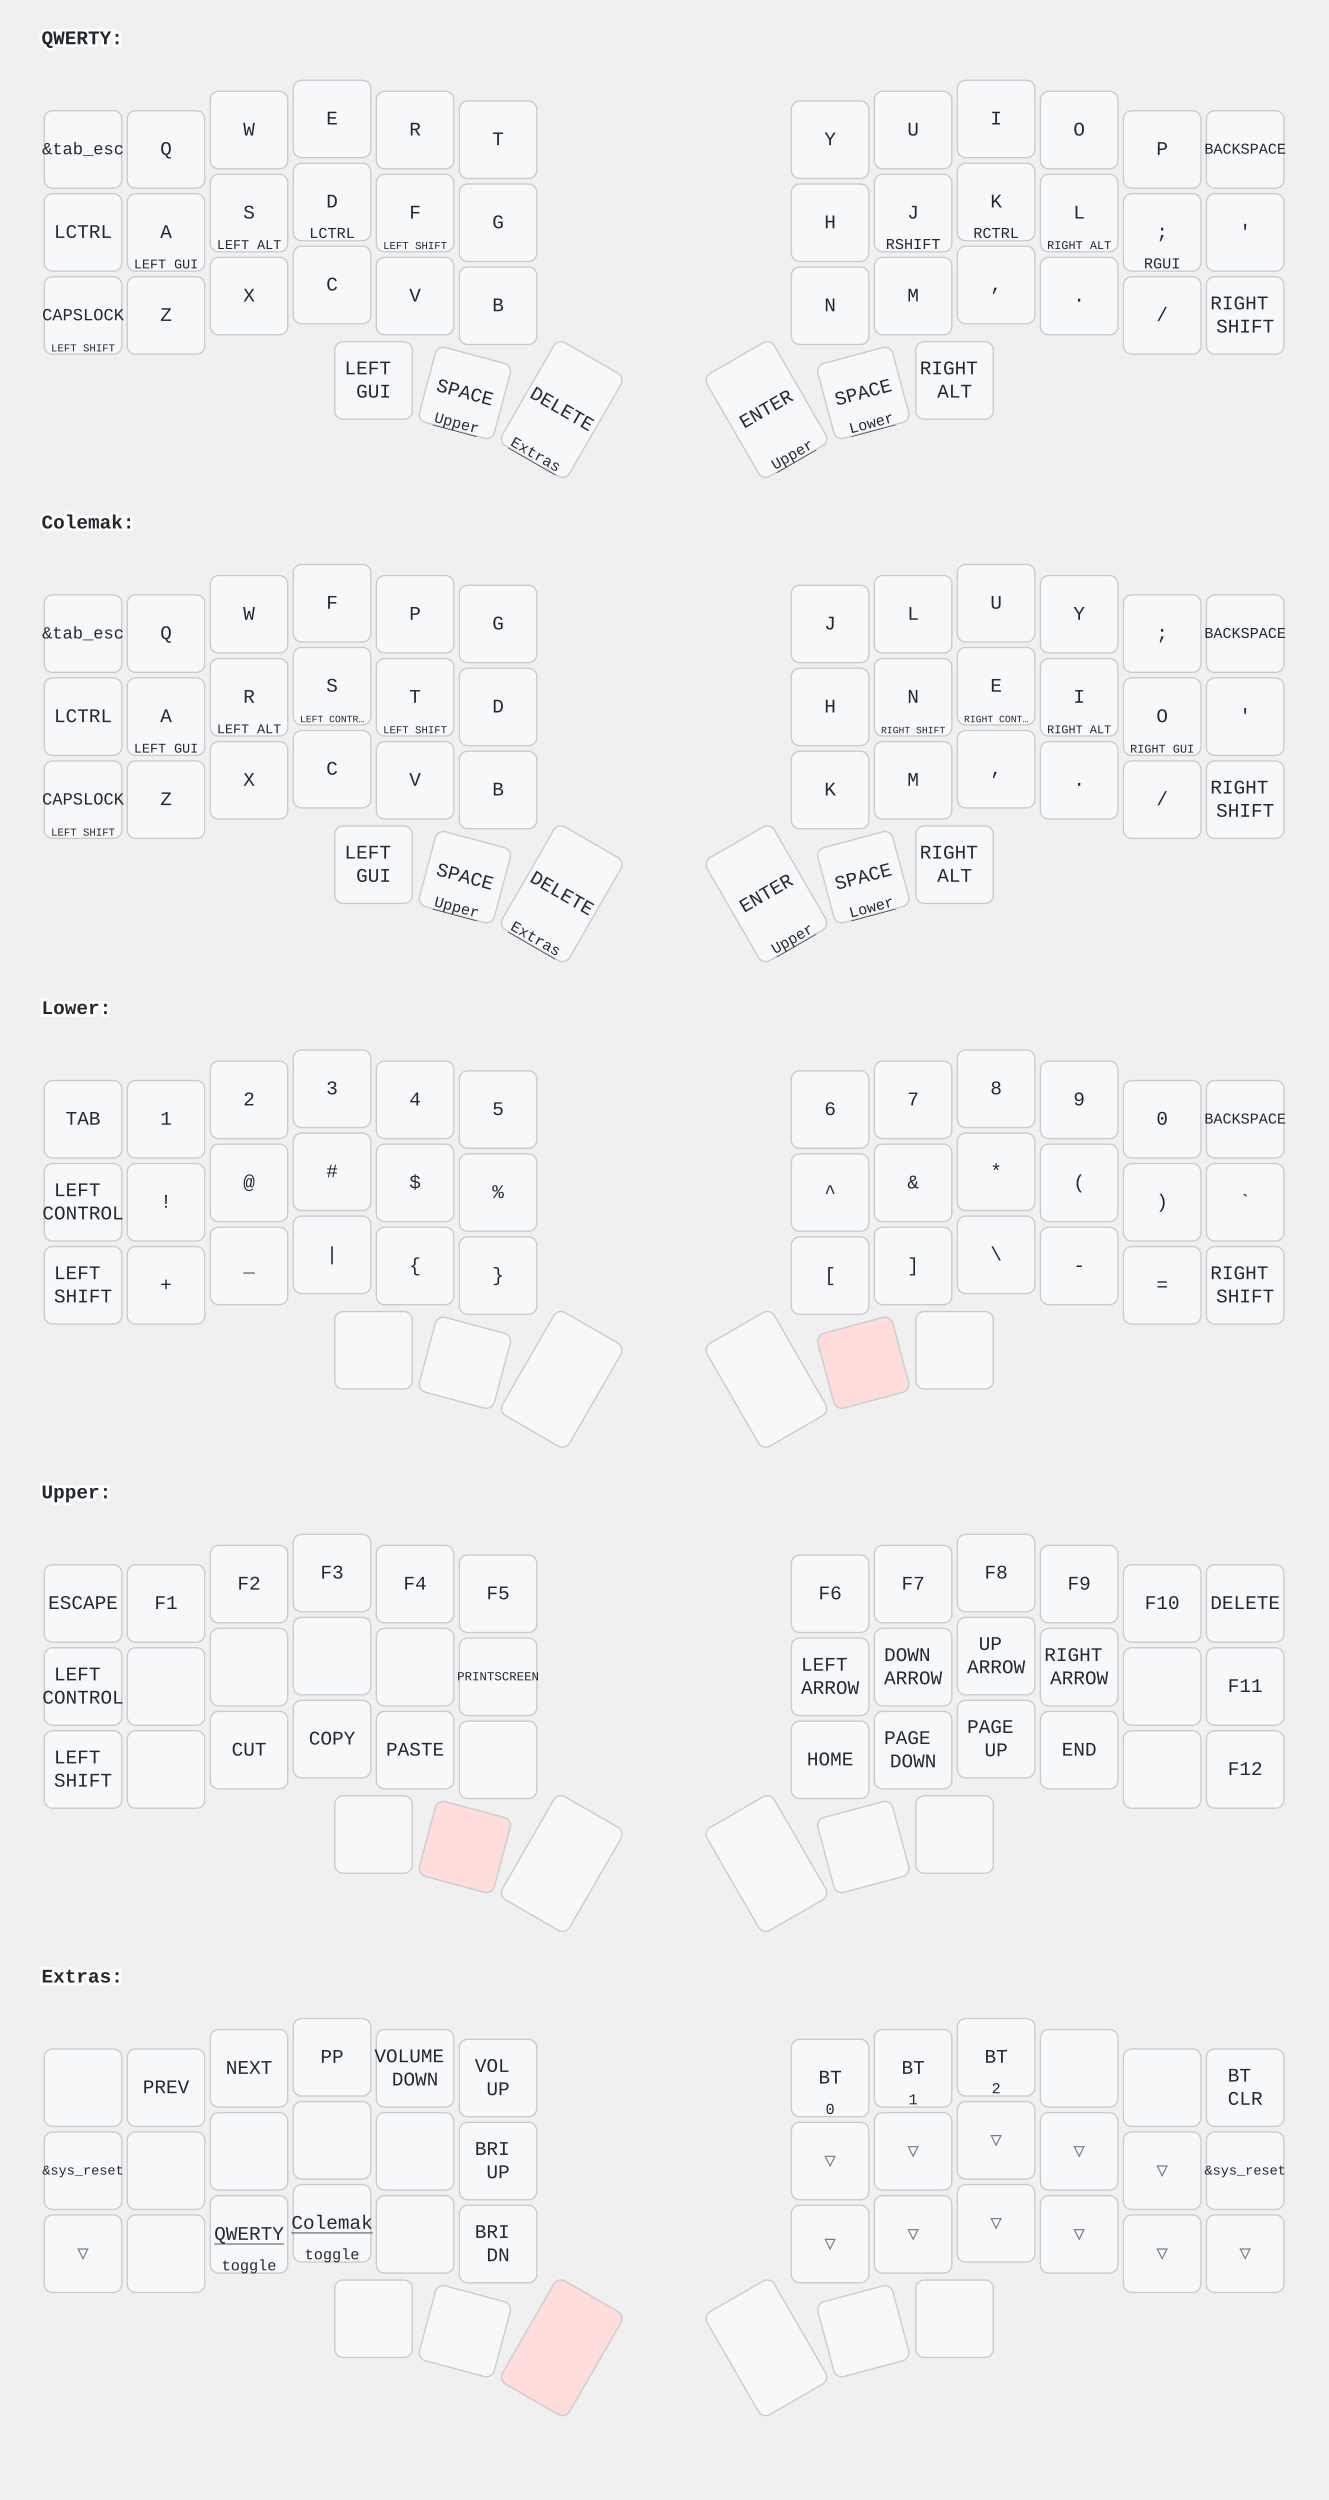
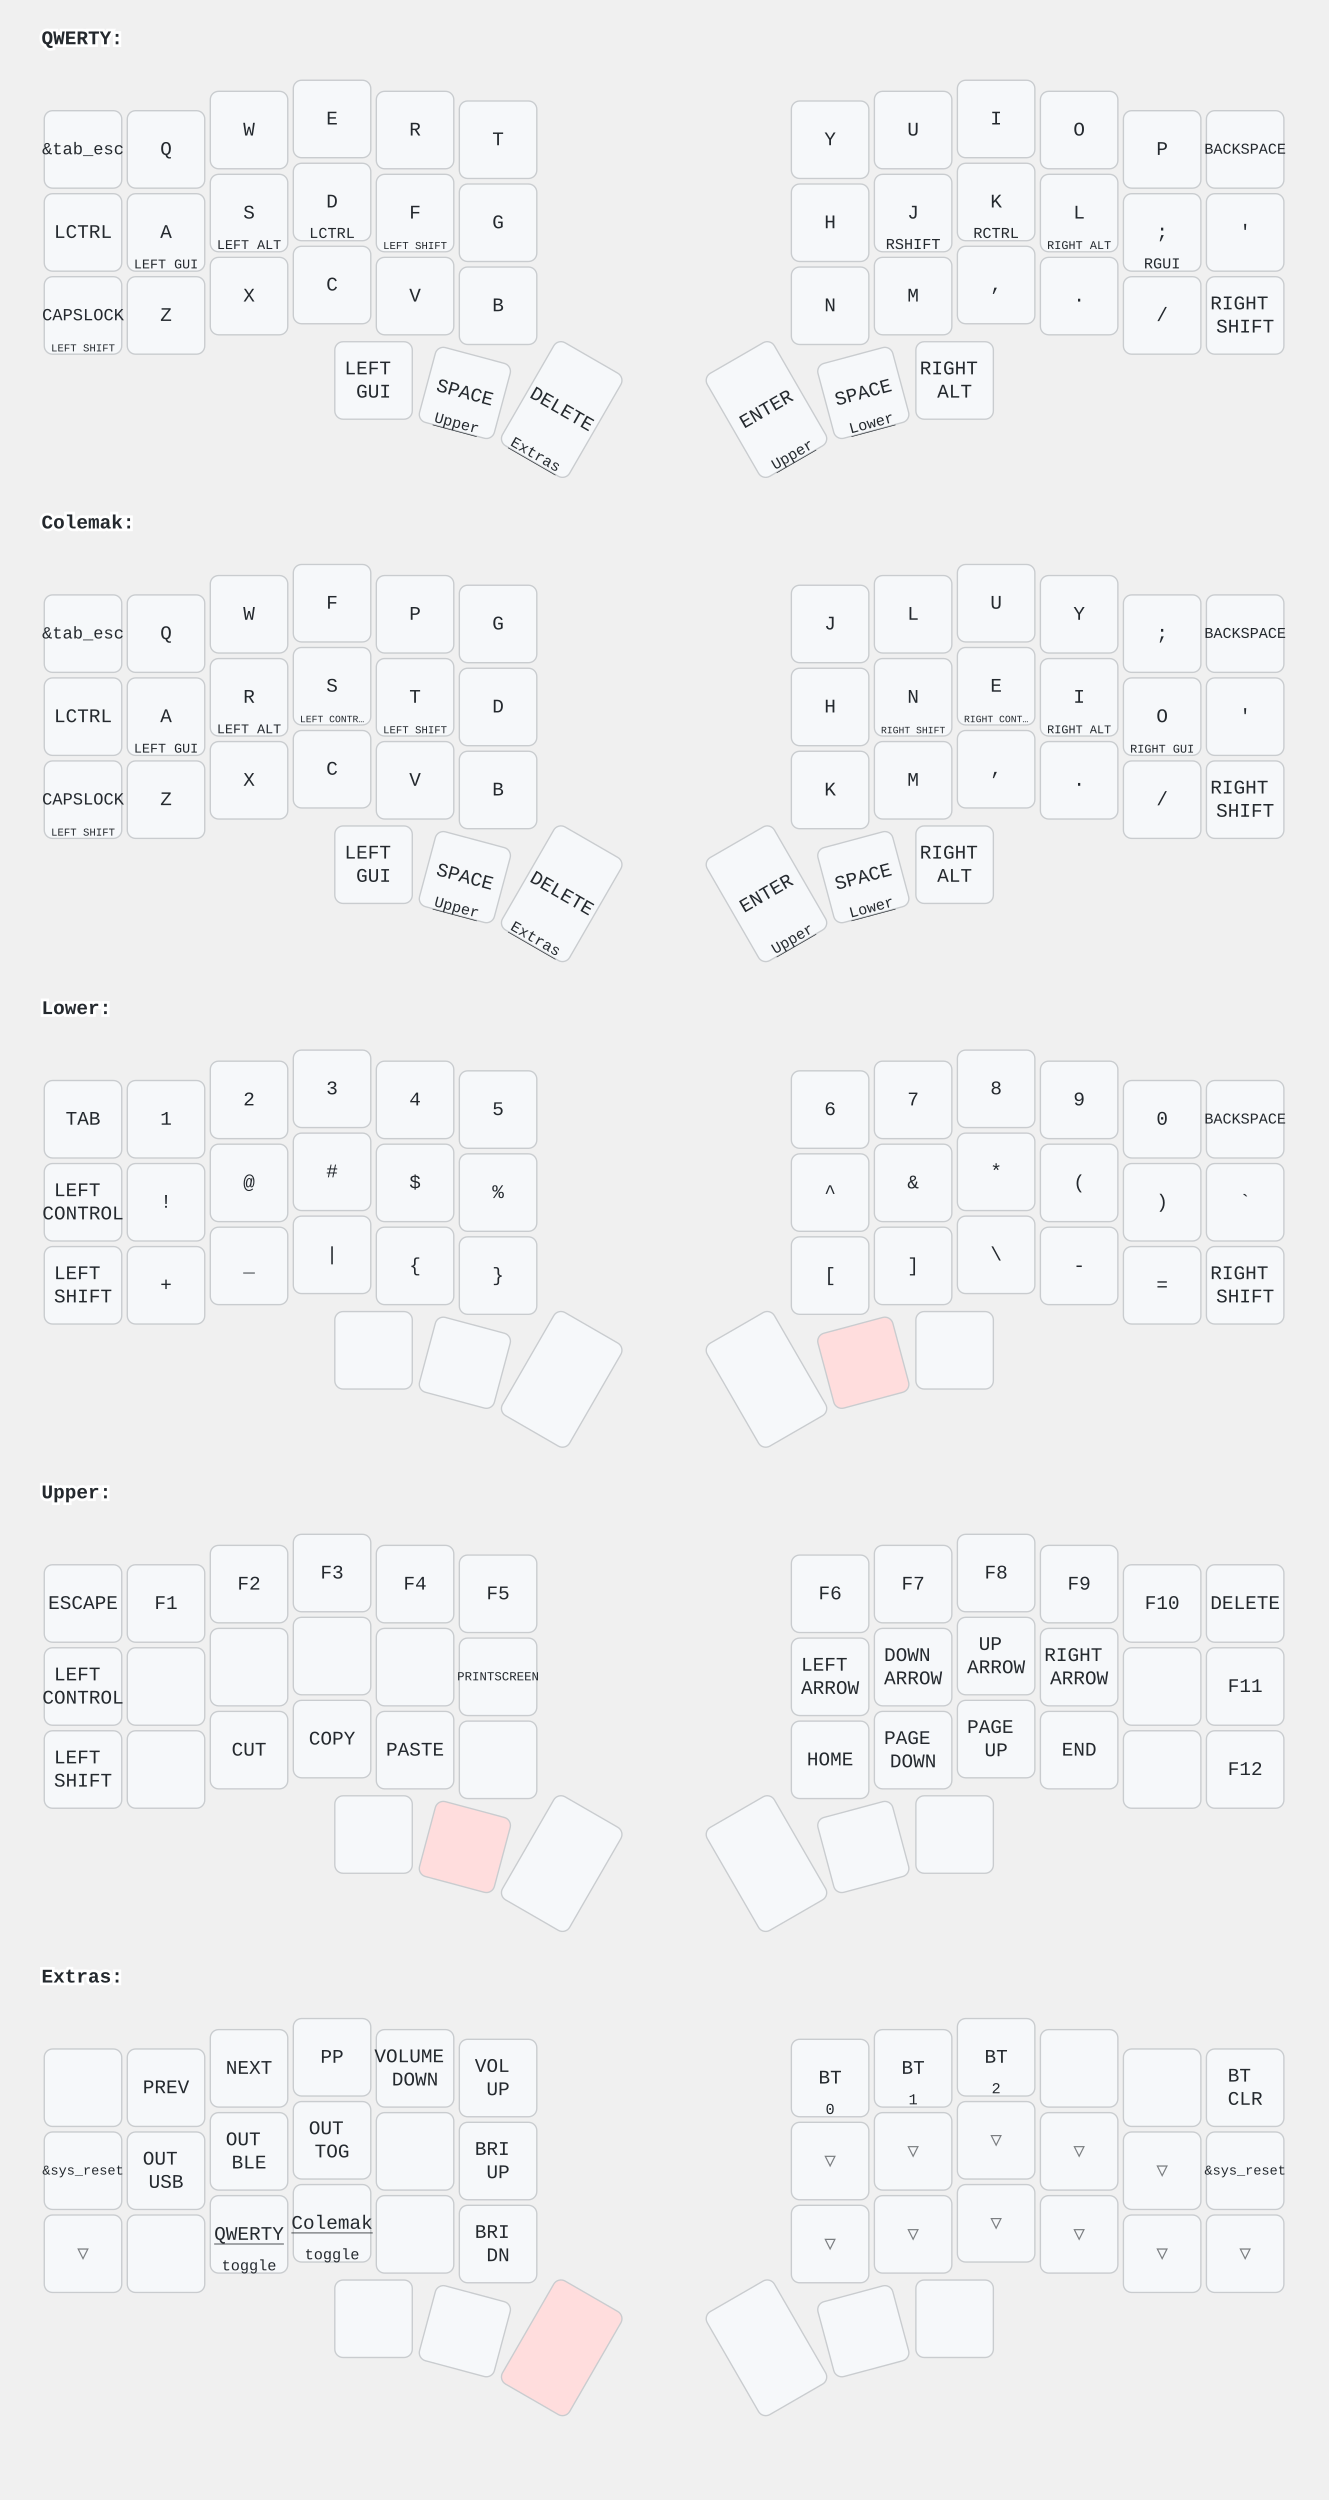
<svg xmlns="http://www.w3.org/2000/svg" width="960" height="1807" viewBox="0 0 960 1807" class="keymap">
  <style>/* inherit to force styles through use tags */
svg path {
    fill: inherit;
}

/* font and background color specifications */
svg.keymap {
    font-family: SFMono-Regular,Consolas,Liberation Mono,Menlo,monospace;
    font-size: 14px;
    font-kerning: normal;
    text-rendering: optimizeLegibility;
    fill: #24292e;
}

/* default key styling */
rect.key {
    fill: #f6f8fa;
}

rect.key, rect.combo {
    stroke: #c9cccf;
    stroke-width: 1;
}

/* default key side styling, only used is draw_key_sides is set */
rect.side {
    filter: brightness(90%);
}

/* color accent for combo boxes */
rect.combo, rect.combo-separate {
    fill: #cdf;
}

/* color accent for held keys */
rect.held, rect.combo.held {
    fill: #fdd;
}

/* color accent for ghost (optional) keys */
rect.ghost, rect.combo.ghost {
    stroke-dasharray: 4, 4;
    stroke-width: 2;
}

text {
    text-anchor: middle;
    dominant-baseline: middle;
}

/* styling for layer labels */
text.label {
    font-weight: bold;
    text-anchor: start;
    stroke: white;
    stroke-width: 4;
    paint-order: stroke;
}

/* styling for optional footer */
text.footer {
    text-anchor: end;
    dominant-baseline: auto;
    stroke: white;
    stroke-width: 4;
    paint-order: stroke;
}

/* styling for combo tap, and key non-tap label text */
text.combo, text.hold, text.shifted, text.left, text.right, text.tl, text.tr, text.bl, text.br {
    font-size: 11px;
}

text.hold, text.bl, text.br {
    text-anchor: middle;
    dominant-baseline: auto;
}

text.shifted, text.tl, text.tr {
    text-anchor: middle;
    dominant-baseline: hanging;
}

text.left, text.tl, text.bl {
    text-anchor: start;
}

text.right, text.tr, text.br {
    text-anchor: end;
}

text.layer-activator {
    text-decoration: underline;
}

/* styling for hold/shifted label text in combo box */
text.combo.hold, text.combo.shifted, text.combo.left, text.combo.right {
    font-size: 8px;
}

/* lighter symbol for transparent keys */
text.trans {
    fill: #7b7e81;
}

/* styling for combo dendrons */
path.combo {
    stroke-width: 1;
    stroke: gray;
    fill: none;
}

/* Start Tabler Icons Cleanup */
/* cannot use height/width with glyphs */
.icon-tabler &gt; path {
    fill: inherit;
    stroke: inherit;
    stroke-width: 2;
}
/* hide tabler's default box */
.icon-tabler &gt; path[stroke="none"][fill="none"] {
    visibility: hidden;
}
/* End Tabler Icons Cleanup */

@media (prefers-color-scheme: dark) {
svg.keymap { fill: #d1d6db; }
rect.key { fill: #3f4750; }
rect.key, rect.combo { stroke: #60666c; }
rect.combo, rect.combo-separate { fill: #1f3d7a; }
rect.held, rect.combo.held { fill: #854747; }
text.label, text.footer { stroke: black; }
text.trans { fill: #7e8184; }
path.combo { stroke: #7f7f7f; }

}</style>
  <g transform="translate(30, 0)" class="layer-QWERTY">
    <text x="0" y="28" class="label" id="QWERTY">QWERTY:</text>
    <g transform="translate(0, 56)">
      <g transform="translate(30, 52)" class="key keypos-0">
        <rect rx="6" ry="6" x="-28" y="-28" width="56" height="56" class="key" />
        <text x="0" y="0" class="key tap">
          <tspan style="font-size: 88%">&amp;tab_esc</tspan>
        </text>
      </g>
      <g transform="translate(90, 52)" class="key keypos-1">
        <rect rx="6" ry="6" x="-28" y="-28" width="56" height="56" class="key" />
        <text x="0" y="0" class="key tap">Q</text>
      </g>
      <g transform="translate(150, 38)" class="key keypos-2">
        <rect rx="6" ry="6" x="-28" y="-28" width="56" height="56" class="key" />
        <text x="0" y="0" class="key tap">W</text>
      </g>
      <g transform="translate(210, 30)" class="key keypos-3">
        <rect rx="6" ry="6" x="-28" y="-28" width="56" height="56" class="key" />
        <text x="0" y="0" class="key tap">E</text>
      </g>
      <g transform="translate(270, 38)" class="key keypos-4">
        <rect rx="6" ry="6" x="-28" y="-28" width="56" height="56" class="key" />
        <text x="0" y="0" class="key tap">R</text>
      </g>
      <g transform="translate(330, 45)" class="key keypos-5">
        <rect rx="6" ry="6" x="-28" y="-28" width="56" height="56" class="key" />
        <text x="0" y="0" class="key tap">T</text>
      </g>
      <g transform="translate(570, 45)" class="key keypos-6">
        <rect rx="6" ry="6" x="-28" y="-28" width="56" height="56" class="key" />
        <text x="0" y="0" class="key tap">Y</text>
      </g>
      <g transform="translate(630, 38)" class="key keypos-7">
        <rect rx="6" ry="6" x="-28" y="-28" width="56" height="56" class="key" />
        <text x="0" y="0" class="key tap">U</text>
      </g>
      <g transform="translate(690, 30)" class="key keypos-8">
        <rect rx="6" ry="6" x="-28" y="-28" width="56" height="56" class="key" />
        <text x="0" y="0" class="key tap">I</text>
      </g>
      <g transform="translate(750, 38)" class="key keypos-9">
        <rect rx="6" ry="6" x="-28" y="-28" width="56" height="56" class="key" />
        <text x="0" y="0" class="key tap">O</text>
      </g>
      <g transform="translate(810, 52)" class="key keypos-10">
        <rect rx="6" ry="6" x="-28" y="-28" width="56" height="56" class="key" />
        <text x="0" y="0" class="key tap">P</text>
      </g>
      <g transform="translate(870, 52)" class="key keypos-11">
        <rect rx="6" ry="6" x="-28" y="-28" width="56" height="56" class="key" />
        <text x="0" y="0" class="key tap">
          <tspan style="font-size: 78%">BACKSPACE</tspan>
        </text>
      </g>
      <g transform="translate(30, 112)" class="key keypos-12">
        <rect rx="6" ry="6" x="-28" y="-28" width="56" height="56" class="key" />
        <text x="0" y="0" class="key tap">LCTRL</text>
      </g>
      <g transform="translate(90, 112)" class="key keypos-13">
        <rect rx="6" ry="6" x="-28" y="-28" width="56" height="56" class="key" />
        <text x="0" y="0" class="key tap">A</text>
        <text x="0" y="26" class="key hold">
          <tspan style="font-size: 88%">LEFT GUI</tspan>
        </text>
      </g>
      <g transform="translate(150, 98)" class="key keypos-14">
        <rect rx="6" ry="6" x="-28" y="-28" width="56" height="56" class="key" />
        <text x="0" y="0" class="key tap">S</text>
        <text x="0" y="26" class="key hold">
          <tspan style="font-size: 88%">LEFT ALT</tspan>
        </text>
      </g>
      <g transform="translate(210, 90)" class="key keypos-15">
        <rect rx="6" ry="6" x="-28" y="-28" width="56" height="56" class="key" />
        <text x="0" y="0" class="key tap">D</text>
        <text x="0" y="26" class="key hold">LCTRL</text>
      </g>
      <g transform="translate(270, 98)" class="key keypos-16">
        <rect rx="6" ry="6" x="-28" y="-28" width="56" height="56" class="key" />
        <text x="0" y="0" class="key tap">F</text>
        <text x="0" y="26" class="key hold">
          <tspan style="font-size: 70%">LEFT SHIFT</tspan>
        </text>
      </g>
      <g transform="translate(330, 105)" class="key keypos-17">
        <rect rx="6" ry="6" x="-28" y="-28" width="56" height="56" class="key" />
        <text x="0" y="0" class="key tap">G</text>
      </g>
      <g transform="translate(570, 105)" class="key keypos-18">
        <rect rx="6" ry="6" x="-28" y="-28" width="56" height="56" class="key" />
        <text x="0" y="0" class="key tap">H</text>
      </g>
      <g transform="translate(630, 98)" class="key keypos-19">
        <rect rx="6" ry="6" x="-28" y="-28" width="56" height="56" class="key" />
        <text x="0" y="0" class="key tap">J</text>
        <text x="0" y="26" class="key hold">RSHIFT</text>
      </g>
      <g transform="translate(690, 90)" class="key keypos-20">
        <rect rx="6" ry="6" x="-28" y="-28" width="56" height="56" class="key" />
        <text x="0" y="0" class="key tap">K</text>
        <text x="0" y="26" class="key hold">RCTRL</text>
      </g>
      <g transform="translate(750, 98)" class="key keypos-21">
        <rect rx="6" ry="6" x="-28" y="-28" width="56" height="56" class="key" />
        <text x="0" y="0" class="key tap">L</text>
        <text x="0" y="26" class="key hold">
          <tspan style="font-size: 78%">RIGHT ALT</tspan>
        </text>
      </g>
      <g transform="translate(810, 112)" class="key keypos-22">
        <rect rx="6" ry="6" x="-28" y="-28" width="56" height="56" class="key" />
        <text x="0" y="0" class="key tap">;</text>
        <text x="0" y="26" class="key hold">RGUI</text>
      </g>
      <g transform="translate(870, 112)" class="key keypos-23">
        <rect rx="6" ry="6" x="-28" y="-28" width="56" height="56" class="key" />
        <text x="0" y="0" class="key tap">'</text>
      </g>
      <g transform="translate(30, 172)" class="key keypos-24">
        <rect rx="6" ry="6" x="-28" y="-28" width="56" height="56" class="key" />
        <text x="0" y="0" class="key tap">
          <tspan style="font-size: 88%">CAPSLOCK</tspan>
        </text>
        <text x="0" y="26" class="key hold">
          <tspan style="font-size: 70%">LEFT SHIFT</tspan>
        </text>
      </g>
      <g transform="translate(90, 172)" class="key keypos-25">
        <rect rx="6" ry="6" x="-28" y="-28" width="56" height="56" class="key" />
        <text x="0" y="0" class="key tap">Z</text>
      </g>
      <g transform="translate(150, 158)" class="key keypos-26">
        <rect rx="6" ry="6" x="-28" y="-28" width="56" height="56" class="key" />
        <text x="0" y="0" class="key tap">X</text>
      </g>
      <g transform="translate(210, 150)" class="key keypos-27">
        <rect rx="6" ry="6" x="-28" y="-28" width="56" height="56" class="key" />
        <text x="0" y="0" class="key tap">C</text>
      </g>
      <g transform="translate(270, 158)" class="key keypos-28">
        <rect rx="6" ry="6" x="-28" y="-28" width="56" height="56" class="key" />
        <text x="0" y="0" class="key tap">V</text>
      </g>
      <g transform="translate(330, 165)" class="key keypos-29">
        <rect rx="6" ry="6" x="-28" y="-28" width="56" height="56" class="key" />
        <text x="0" y="0" class="key tap">B</text>
      </g>
      <g transform="translate(570, 165)" class="key keypos-30">
        <rect rx="6" ry="6" x="-28" y="-28" width="56" height="56" class="key" />
        <text x="0" y="0" class="key tap">N</text>
      </g>
      <g transform="translate(630, 158)" class="key keypos-31">
        <rect rx="6" ry="6" x="-28" y="-28" width="56" height="56" class="key" />
        <text x="0" y="0" class="key tap">M</text>
      </g>
      <g transform="translate(690, 150)" class="key keypos-32">
        <rect rx="6" ry="6" x="-28" y="-28" width="56" height="56" class="key" />
        <text x="0" y="0" class="key tap">,</text>
      </g>
      <g transform="translate(750, 158)" class="key keypos-33">
        <rect rx="6" ry="6" x="-28" y="-28" width="56" height="56" class="key" />
        <text x="0" y="0" class="key tap">.</text>
      </g>
      <g transform="translate(810, 172)" class="key keypos-34">
        <rect rx="6" ry="6" x="-28" y="-28" width="56" height="56" class="key" />
        <text x="0" y="0" class="key tap">/</text>
      </g>
      <g transform="translate(870, 172)" class="key keypos-35">
        <rect rx="6" ry="6" x="-28" y="-28" width="56" height="56" class="key" />
        <text x="0" y="0" class="key tap">
          <tspan x="0" dy="-0.6em">RIGHT</tspan>
          <tspan x="0" dy="1.2em">SHIFT</tspan>
        </text>
      </g>
      <g transform="translate(240, 219)" class="key keypos-36">
        <rect rx="6" ry="6" x="-28" y="-28" width="56" height="56" class="key" />
        <text x="0" y="0" class="key tap">
          <tspan x="0" dy="-0.6em">LEFT</tspan>
          <tspan x="0" dy="1.2em">GUI</tspan>
        </text>
      </g>
      <g transform="translate(306, 228) rotate(15.0)" class="key keypos-37">
        <rect rx="6" ry="6" x="-28" y="-28" width="56" height="56" class="key" />
        <text x="0" y="0" class="key tap">SPACE</text>
        <a href="#Upper">
          <text x="0" y="26" class="key hold layer-activator">Upper</text>
        </a>
      </g>
      <g transform="translate(376, 240) rotate(30.0)" class="key keypos-38">
        <rect rx="6" ry="6" x="-28" y="-43" width="56" height="86" class="key" />
        <text x="0" y="0" class="key tap">DELETE</text>
        <a href="#Extras">
          <text x="0" y="41" class="key hold layer-activator">Extras</text>
        </a>
      </g>
      <g transform="translate(524, 240) rotate(-30.0)" class="key keypos-39">
        <rect rx="6" ry="6" x="-28" y="-43" width="56" height="86" class="key" />
        <text x="0" y="0" class="key tap">ENTER</text>
        <a href="#Upper">
          <text x="0" y="41" class="key hold layer-activator">Upper</text>
        </a>
      </g>
      <g transform="translate(594, 228) rotate(-15.0)" class="key keypos-40">
        <rect rx="6" ry="6" x="-28" y="-28" width="56" height="56" class="key" />
        <text x="0" y="0" class="key tap">SPACE</text>
        <a href="#Lower">
          <text x="0" y="26" class="key hold layer-activator">Lower</text>
        </a>
      </g>
      <g transform="translate(660, 219)" class="key keypos-41">
        <rect rx="6" ry="6" x="-28" y="-28" width="56" height="56" class="key" />
        <text x="0" y="0" class="key tap">
          <tspan x="0" dy="-0.6em">RIGHT</tspan>
          <tspan x="0" dy="1.2em">ALT</tspan>
        </text>
      </g>
    </g>
  </g>
  <g transform="translate(30, 350)" class="layer-Colemak">
    <text x="0" y="28" class="label" id="Colemak">Colemak:</text>
    <g transform="translate(0, 56)">
      <g transform="translate(30, 52)" class="key keypos-0">
        <rect rx="6" ry="6" x="-28" y="-28" width="56" height="56" class="key" />
        <text x="0" y="0" class="key tap">
          <tspan style="font-size: 88%">&amp;tab_esc</tspan>
        </text>
      </g>
      <g transform="translate(90, 52)" class="key keypos-1">
        <rect rx="6" ry="6" x="-28" y="-28" width="56" height="56" class="key" />
        <text x="0" y="0" class="key tap">Q</text>
      </g>
      <g transform="translate(150, 38)" class="key keypos-2">
        <rect rx="6" ry="6" x="-28" y="-28" width="56" height="56" class="key" />
        <text x="0" y="0" class="key tap">W</text>
      </g>
      <g transform="translate(210, 30)" class="key keypos-3">
        <rect rx="6" ry="6" x="-28" y="-28" width="56" height="56" class="key" />
        <text x="0" y="0" class="key tap">F</text>
      </g>
      <g transform="translate(270, 38)" class="key keypos-4">
        <rect rx="6" ry="6" x="-28" y="-28" width="56" height="56" class="key" />
        <text x="0" y="0" class="key tap">P</text>
      </g>
      <g transform="translate(330, 45)" class="key keypos-5">
        <rect rx="6" ry="6" x="-28" y="-28" width="56" height="56" class="key" />
        <text x="0" y="0" class="key tap">G</text>
      </g>
      <g transform="translate(570, 45)" class="key keypos-6">
        <rect rx="6" ry="6" x="-28" y="-28" width="56" height="56" class="key" />
        <text x="0" y="0" class="key tap">J</text>
      </g>
      <g transform="translate(630, 38)" class="key keypos-7">
        <rect rx="6" ry="6" x="-28" y="-28" width="56" height="56" class="key" />
        <text x="0" y="0" class="key tap">L</text>
      </g>
      <g transform="translate(690, 30)" class="key keypos-8">
        <rect rx="6" ry="6" x="-28" y="-28" width="56" height="56" class="key" />
        <text x="0" y="0" class="key tap">U</text>
      </g>
      <g transform="translate(750, 38)" class="key keypos-9">
        <rect rx="6" ry="6" x="-28" y="-28" width="56" height="56" class="key" />
        <text x="0" y="0" class="key tap">Y</text>
      </g>
      <g transform="translate(810, 52)" class="key keypos-10">
        <rect rx="6" ry="6" x="-28" y="-28" width="56" height="56" class="key" />
        <text x="0" y="0" class="key tap">;</text>
      </g>
      <g transform="translate(870, 52)" class="key keypos-11">
        <rect rx="6" ry="6" x="-28" y="-28" width="56" height="56" class="key" />
        <text x="0" y="0" class="key tap">
          <tspan style="font-size: 78%">BACKSPACE</tspan>
        </text>
      </g>
      <g transform="translate(30, 112)" class="key keypos-12">
        <rect rx="6" ry="6" x="-28" y="-28" width="56" height="56" class="key" />
        <text x="0" y="0" class="key tap">LCTRL</text>
      </g>
      <g transform="translate(90, 112)" class="key keypos-13">
        <rect rx="6" ry="6" x="-28" y="-28" width="56" height="56" class="key" />
        <text x="0" y="0" class="key tap">A</text>
        <text x="0" y="26" class="key hold">
          <tspan style="font-size: 88%">LEFT GUI</tspan>
        </text>
      </g>
      <g transform="translate(150, 98)" class="key keypos-14">
        <rect rx="6" ry="6" x="-28" y="-28" width="56" height="56" class="key" />
        <text x="0" y="0" class="key tap">R</text>
        <text x="0" y="26" class="key hold">
          <tspan style="font-size: 88%">LEFT ALT</tspan>
        </text>
      </g>
      <g transform="translate(210, 90)" class="key keypos-15">
        <rect rx="6" ry="6" x="-28" y="-28" width="56" height="56" class="key" />
        <text x="0" y="0" class="key tap">S</text>
        <text x="0" y="26" class="key hold">
          <tspan style="font-size: 64%">LEFT CONTR…</tspan>
        </text>
      </g>
      <g transform="translate(270, 98)" class="key keypos-16">
        <rect rx="6" ry="6" x="-28" y="-28" width="56" height="56" class="key" />
        <text x="0" y="0" class="key tap">T</text>
        <text x="0" y="26" class="key hold">
          <tspan style="font-size: 70%">LEFT SHIFT</tspan>
        </text>
      </g>
      <g transform="translate(330, 105)" class="key keypos-17">
        <rect rx="6" ry="6" x="-28" y="-28" width="56" height="56" class="key" />
        <text x="0" y="0" class="key tap">D</text>
      </g>
      <g transform="translate(570, 105)" class="key keypos-18">
        <rect rx="6" ry="6" x="-28" y="-28" width="56" height="56" class="key" />
        <text x="0" y="0" class="key tap">H</text>
      </g>
      <g transform="translate(630, 98)" class="key keypos-19">
        <rect rx="6" ry="6" x="-28" y="-28" width="56" height="56" class="key" />
        <text x="0" y="0" class="key tap">N</text>
        <text x="0" y="26" class="key hold">
          <tspan style="font-size: 64%">RIGHT SHIFT</tspan>
        </text>
      </g>
      <g transform="translate(690, 90)" class="key keypos-20">
        <rect rx="6" ry="6" x="-28" y="-28" width="56" height="56" class="key" />
        <text x="0" y="0" class="key tap">E</text>
        <text x="0" y="26" class="key hold">
          <tspan style="font-size: 64%">RIGHT CONT…</tspan>
        </text>
      </g>
      <g transform="translate(750, 98)" class="key keypos-21">
        <rect rx="6" ry="6" x="-28" y="-28" width="56" height="56" class="key" />
        <text x="0" y="0" class="key tap">I</text>
        <text x="0" y="26" class="key hold">
          <tspan style="font-size: 78%">RIGHT ALT</tspan>
        </text>
      </g>
      <g transform="translate(810, 112)" class="key keypos-22">
        <rect rx="6" ry="6" x="-28" y="-28" width="56" height="56" class="key" />
        <text x="0" y="0" class="key tap">O</text>
        <text x="0" y="26" class="key hold">
          <tspan style="font-size: 78%">RIGHT GUI</tspan>
        </text>
      </g>
      <g transform="translate(870, 112)" class="key keypos-23">
        <rect rx="6" ry="6" x="-28" y="-28" width="56" height="56" class="key" />
        <text x="0" y="0" class="key tap">'</text>
      </g>
      <g transform="translate(30, 172)" class="key keypos-24">
        <rect rx="6" ry="6" x="-28" y="-28" width="56" height="56" class="key" />
        <text x="0" y="0" class="key tap">
          <tspan style="font-size: 88%">CAPSLOCK</tspan>
        </text>
        <text x="0" y="26" class="key hold">
          <tspan style="font-size: 70%">LEFT SHIFT</tspan>
        </text>
      </g>
      <g transform="translate(90, 172)" class="key keypos-25">
        <rect rx="6" ry="6" x="-28" y="-28" width="56" height="56" class="key" />
        <text x="0" y="0" class="key tap">Z</text>
      </g>
      <g transform="translate(150, 158)" class="key keypos-26">
        <rect rx="6" ry="6" x="-28" y="-28" width="56" height="56" class="key" />
        <text x="0" y="0" class="key tap">X</text>
      </g>
      <g transform="translate(210, 150)" class="key keypos-27">
        <rect rx="6" ry="6" x="-28" y="-28" width="56" height="56" class="key" />
        <text x="0" y="0" class="key tap">C</text>
      </g>
      <g transform="translate(270, 158)" class="key keypos-28">
        <rect rx="6" ry="6" x="-28" y="-28" width="56" height="56" class="key" />
        <text x="0" y="0" class="key tap">V</text>
      </g>
      <g transform="translate(330, 165)" class="key keypos-29">
        <rect rx="6" ry="6" x="-28" y="-28" width="56" height="56" class="key" />
        <text x="0" y="0" class="key tap">B</text>
      </g>
      <g transform="translate(570, 165)" class="key keypos-30">
        <rect rx="6" ry="6" x="-28" y="-28" width="56" height="56" class="key" />
        <text x="0" y="0" class="key tap">K</text>
      </g>
      <g transform="translate(630, 158)" class="key keypos-31">
        <rect rx="6" ry="6" x="-28" y="-28" width="56" height="56" class="key" />
        <text x="0" y="0" class="key tap">M</text>
      </g>
      <g transform="translate(690, 150)" class="key keypos-32">
        <rect rx="6" ry="6" x="-28" y="-28" width="56" height="56" class="key" />
        <text x="0" y="0" class="key tap">,</text>
      </g>
      <g transform="translate(750, 158)" class="key keypos-33">
        <rect rx="6" ry="6" x="-28" y="-28" width="56" height="56" class="key" />
        <text x="0" y="0" class="key tap">.</text>
      </g>
      <g transform="translate(810, 172)" class="key keypos-34">
        <rect rx="6" ry="6" x="-28" y="-28" width="56" height="56" class="key" />
        <text x="0" y="0" class="key tap">/</text>
      </g>
      <g transform="translate(870, 172)" class="key keypos-35">
        <rect rx="6" ry="6" x="-28" y="-28" width="56" height="56" class="key" />
        <text x="0" y="0" class="key tap">
          <tspan x="0" dy="-0.6em">RIGHT</tspan>
          <tspan x="0" dy="1.2em">SHIFT</tspan>
        </text>
      </g>
      <g transform="translate(240, 219)" class="key keypos-36">
        <rect rx="6" ry="6" x="-28" y="-28" width="56" height="56" class="key" />
        <text x="0" y="0" class="key tap">
          <tspan x="0" dy="-0.6em">LEFT</tspan>
          <tspan x="0" dy="1.2em">GUI</tspan>
        </text>
      </g>
      <g transform="translate(306, 228) rotate(15.0)" class="key keypos-37">
        <rect rx="6" ry="6" x="-28" y="-28" width="56" height="56" class="key" />
        <text x="0" y="0" class="key tap">SPACE</text>
        <a href="#Upper">
          <text x="0" y="26" class="key hold layer-activator">Upper</text>
        </a>
      </g>
      <g transform="translate(376, 240) rotate(30.0)" class="key keypos-38">
        <rect rx="6" ry="6" x="-28" y="-43" width="56" height="86" class="key" />
        <text x="0" y="0" class="key tap">DELETE</text>
        <a href="#Extras">
          <text x="0" y="41" class="key hold layer-activator">Extras</text>
        </a>
      </g>
      <g transform="translate(524, 240) rotate(-30.0)" class="key keypos-39">
        <rect rx="6" ry="6" x="-28" y="-43" width="56" height="86" class="key" />
        <text x="0" y="0" class="key tap">ENTER</text>
        <a href="#Upper">
          <text x="0" y="41" class="key hold layer-activator">Upper</text>
        </a>
      </g>
      <g transform="translate(594, 228) rotate(-15.0)" class="key keypos-40">
        <rect rx="6" ry="6" x="-28" y="-28" width="56" height="56" class="key" />
        <text x="0" y="0" class="key tap">SPACE</text>
        <a href="#Lower">
          <text x="0" y="26" class="key hold layer-activator">Lower</text>
        </a>
      </g>
      <g transform="translate(660, 219)" class="key keypos-41">
        <rect rx="6" ry="6" x="-28" y="-28" width="56" height="56" class="key" />
        <text x="0" y="0" class="key tap">
          <tspan x="0" dy="-0.6em">RIGHT</tspan>
          <tspan x="0" dy="1.2em">ALT</tspan>
        </text>
      </g>
    </g>
  </g>
  <g transform="translate(30, 701)" class="layer-Lower">
    <text x="0" y="28" class="label" id="Lower">Lower:</text>
    <g transform="translate(0, 56)">
      <g transform="translate(30, 52)" class="key keypos-0">
        <rect rx="6" ry="6" x="-28" y="-28" width="56" height="56" class="key" />
        <text x="0" y="0" class="key tap">TAB</text>
      </g>
      <g transform="translate(90, 52)" class="key keypos-1">
        <rect rx="6" ry="6" x="-28" y="-28" width="56" height="56" class="key" />
        <text x="0" y="0" class="key tap">1</text>
      </g>
      <g transform="translate(150, 38)" class="key keypos-2">
        <rect rx="6" ry="6" x="-28" y="-28" width="56" height="56" class="key" />
        <text x="0" y="0" class="key tap">2</text>
      </g>
      <g transform="translate(210, 30)" class="key keypos-3">
        <rect rx="6" ry="6" x="-28" y="-28" width="56" height="56" class="key" />
        <text x="0" y="0" class="key tap">3</text>
      </g>
      <g transform="translate(270, 38)" class="key keypos-4">
        <rect rx="6" ry="6" x="-28" y="-28" width="56" height="56" class="key" />
        <text x="0" y="0" class="key tap">4</text>
      </g>
      <g transform="translate(330, 45)" class="key keypos-5">
        <rect rx="6" ry="6" x="-28" y="-28" width="56" height="56" class="key" />
        <text x="0" y="0" class="key tap">5</text>
      </g>
      <g transform="translate(570, 45)" class="key keypos-6">
        <rect rx="6" ry="6" x="-28" y="-28" width="56" height="56" class="key" />
        <text x="0" y="0" class="key tap">6</text>
      </g>
      <g transform="translate(630, 38)" class="key keypos-7">
        <rect rx="6" ry="6" x="-28" y="-28" width="56" height="56" class="key" />
        <text x="0" y="0" class="key tap">7</text>
      </g>
      <g transform="translate(690, 30)" class="key keypos-8">
        <rect rx="6" ry="6" x="-28" y="-28" width="56" height="56" class="key" />
        <text x="0" y="0" class="key tap">8</text>
      </g>
      <g transform="translate(750, 38)" class="key keypos-9">
        <rect rx="6" ry="6" x="-28" y="-28" width="56" height="56" class="key" />
        <text x="0" y="0" class="key tap">9</text>
      </g>
      <g transform="translate(810, 52)" class="key keypos-10">
        <rect rx="6" ry="6" x="-28" y="-28" width="56" height="56" class="key" />
        <text x="0" y="0" class="key tap">0</text>
      </g>
      <g transform="translate(870, 52)" class="key keypos-11">
        <rect rx="6" ry="6" x="-28" y="-28" width="56" height="56" class="key" />
        <text x="0" y="0" class="key tap">
          <tspan style="font-size: 78%">BACKSPACE</tspan>
        </text>
      </g>
      <g transform="translate(30, 112)" class="key keypos-12">
        <rect rx="6" ry="6" x="-28" y="-28" width="56" height="56" class="key" />
        <text x="0" y="0" class="key tap">
          <tspan x="0" dy="-0.6em">LEFT</tspan>
          <tspan x="0" dy="1.2em">CONTROL</tspan>
        </text>
      </g>
      <g transform="translate(90, 112)" class="key keypos-13">
        <rect rx="6" ry="6" x="-28" y="-28" width="56" height="56" class="key" />
        <text x="0" y="0" class="key tap">!</text>
      </g>
      <g transform="translate(150, 98)" class="key keypos-14">
        <rect rx="6" ry="6" x="-28" y="-28" width="56" height="56" class="key" />
        <text x="0" y="0" class="key tap">@</text>
      </g>
      <g transform="translate(210, 90)" class="key keypos-15">
        <rect rx="6" ry="6" x="-28" y="-28" width="56" height="56" class="key" />
        <text x="0" y="0" class="key tap">#</text>
      </g>
      <g transform="translate(270, 98)" class="key keypos-16">
        <rect rx="6" ry="6" x="-28" y="-28" width="56" height="56" class="key" />
        <text x="0" y="0" class="key tap">$</text>
      </g>
      <g transform="translate(330, 105)" class="key keypos-17">
        <rect rx="6" ry="6" x="-28" y="-28" width="56" height="56" class="key" />
        <text x="0" y="0" class="key tap">%</text>
      </g>
      <g transform="translate(570, 105)" class="key keypos-18">
        <rect rx="6" ry="6" x="-28" y="-28" width="56" height="56" class="key" />
        <text x="0" y="0" class="key tap">^</text>
      </g>
      <g transform="translate(630, 98)" class="key keypos-19">
        <rect rx="6" ry="6" x="-28" y="-28" width="56" height="56" class="key" />
        <text x="0" y="0" class="key tap">&amp;</text>
      </g>
      <g transform="translate(690, 90)" class="key keypos-20">
        <rect rx="6" ry="6" x="-28" y="-28" width="56" height="56" class="key" />
        <text x="0" y="0" class="key tap">*</text>
      </g>
      <g transform="translate(750, 98)" class="key keypos-21">
        <rect rx="6" ry="6" x="-28" y="-28" width="56" height="56" class="key" />
        <text x="0" y="0" class="key tap">(</text>
      </g>
      <g transform="translate(810, 112)" class="key keypos-22">
        <rect rx="6" ry="6" x="-28" y="-28" width="56" height="56" class="key" />
        <text x="0" y="0" class="key tap">)</text>
      </g>
      <g transform="translate(870, 112)" class="key keypos-23">
        <rect rx="6" ry="6" x="-28" y="-28" width="56" height="56" class="key" />
        <text x="0" y="0" class="key tap">`</text>
      </g>
      <g transform="translate(30, 172)" class="key keypos-24">
        <rect rx="6" ry="6" x="-28" y="-28" width="56" height="56" class="key" />
        <text x="0" y="0" class="key tap">
          <tspan x="0" dy="-0.6em">LEFT</tspan>
          <tspan x="0" dy="1.2em">SHIFT</tspan>
        </text>
      </g>
      <g transform="translate(90, 172)" class="key keypos-25">
        <rect rx="6" ry="6" x="-28" y="-28" width="56" height="56" class="key" />
        <text x="0" y="0" class="key tap">+</text>
      </g>
      <g transform="translate(150, 158)" class="key keypos-26">
        <rect rx="6" ry="6" x="-28" y="-28" width="56" height="56" class="key" />
        <text x="0" y="0" class="key tap">_</text>
      </g>
      <g transform="translate(210, 150)" class="key keypos-27">
        <rect rx="6" ry="6" x="-28" y="-28" width="56" height="56" class="key" />
        <text x="0" y="0" class="key tap">|</text>
      </g>
      <g transform="translate(270, 158)" class="key keypos-28">
        <rect rx="6" ry="6" x="-28" y="-28" width="56" height="56" class="key" />
        <text x="0" y="0" class="key tap">{</text>
      </g>
      <g transform="translate(330, 165)" class="key keypos-29">
        <rect rx="6" ry="6" x="-28" y="-28" width="56" height="56" class="key" />
        <text x="0" y="0" class="key tap">}</text>
      </g>
      <g transform="translate(570, 165)" class="key keypos-30">
        <rect rx="6" ry="6" x="-28" y="-28" width="56" height="56" class="key" />
        <text x="0" y="0" class="key tap">[</text>
      </g>
      <g transform="translate(630, 158)" class="key keypos-31">
        <rect rx="6" ry="6" x="-28" y="-28" width="56" height="56" class="key" />
        <text x="0" y="0" class="key tap">]</text>
      </g>
      <g transform="translate(690, 150)" class="key keypos-32">
        <rect rx="6" ry="6" x="-28" y="-28" width="56" height="56" class="key" />
        <text x="0" y="0" class="key tap">\</text>
      </g>
      <g transform="translate(750, 158)" class="key keypos-33">
        <rect rx="6" ry="6" x="-28" y="-28" width="56" height="56" class="key" />
        <text x="0" y="0" class="key tap">-</text>
      </g>
      <g transform="translate(810, 172)" class="key keypos-34">
        <rect rx="6" ry="6" x="-28" y="-28" width="56" height="56" class="key" />
        <text x="0" y="0" class="key tap">=</text>
      </g>
      <g transform="translate(870, 172)" class="key keypos-35">
        <rect rx="6" ry="6" x="-28" y="-28" width="56" height="56" class="key" />
        <text x="0" y="0" class="key tap">
          <tspan x="0" dy="-0.6em">RIGHT</tspan>
          <tspan x="0" dy="1.2em">SHIFT</tspan>
        </text>
      </g>
      <g transform="translate(240, 219)" class="key keypos-36">
        <rect rx="6" ry="6" x="-28" y="-28" width="56" height="56" class="key" />
      </g>
      <g transform="translate(306, 228) rotate(15.0)" class="key keypos-37">
        <rect rx="6" ry="6" x="-28" y="-28" width="56" height="56" class="key" />
      </g>
      <g transform="translate(376, 240) rotate(30.0)" class="key keypos-38">
        <rect rx="6" ry="6" x="-28" y="-43" width="56" height="86" class="key" />
      </g>
      <g transform="translate(524, 240) rotate(-30.0)" class="key keypos-39">
        <rect rx="6" ry="6" x="-28" y="-43" width="56" height="86" class="key" />
      </g>
      <g transform="translate(594, 228) rotate(-15.0)" class="key held keypos-40">
        <rect rx="6" ry="6" x="-28" y="-28" width="56" height="56" class="key held" />
      </g>
      <g transform="translate(660, 219)" class="key keypos-41">
        <rect rx="6" ry="6" x="-28" y="-28" width="56" height="56" class="key" />
      </g>
    </g>
  </g>
  <g transform="translate(30, 1051)" class="layer-Upper">
    <text x="0" y="28" class="label" id="Upper">Upper:</text>
    <g transform="translate(0, 56)">
      <g transform="translate(30, 52)" class="key keypos-0">
        <rect rx="6" ry="6" x="-28" y="-28" width="56" height="56" class="key" />
        <text x="0" y="0" class="key tap">ESCAPE</text>
      </g>
      <g transform="translate(90, 52)" class="key keypos-1">
        <rect rx="6" ry="6" x="-28" y="-28" width="56" height="56" class="key" />
        <text x="0" y="0" class="key tap">F1</text>
      </g>
      <g transform="translate(150, 38)" class="key keypos-2">
        <rect rx="6" ry="6" x="-28" y="-28" width="56" height="56" class="key" />
        <text x="0" y="0" class="key tap">F2</text>
      </g>
      <g transform="translate(210, 30)" class="key keypos-3">
        <rect rx="6" ry="6" x="-28" y="-28" width="56" height="56" class="key" />
        <text x="0" y="0" class="key tap">F3</text>
      </g>
      <g transform="translate(270, 38)" class="key keypos-4">
        <rect rx="6" ry="6" x="-28" y="-28" width="56" height="56" class="key" />
        <text x="0" y="0" class="key tap">F4</text>
      </g>
      <g transform="translate(330, 45)" class="key keypos-5">
        <rect rx="6" ry="6" x="-28" y="-28" width="56" height="56" class="key" />
        <text x="0" y="0" class="key tap">F5</text>
      </g>
      <g transform="translate(570, 45)" class="key keypos-6">
        <rect rx="6" ry="6" x="-28" y="-28" width="56" height="56" class="key" />
        <text x="0" y="0" class="key tap">F6</text>
      </g>
      <g transform="translate(630, 38)" class="key keypos-7">
        <rect rx="6" ry="6" x="-28" y="-28" width="56" height="56" class="key" />
        <text x="0" y="0" class="key tap">F7</text>
      </g>
      <g transform="translate(690, 30)" class="key keypos-8">
        <rect rx="6" ry="6" x="-28" y="-28" width="56" height="56" class="key" />
        <text x="0" y="0" class="key tap">F8</text>
      </g>
      <g transform="translate(750, 38)" class="key keypos-9">
        <rect rx="6" ry="6" x="-28" y="-28" width="56" height="56" class="key" />
        <text x="0" y="0" class="key tap">F9</text>
      </g>
      <g transform="translate(810, 52)" class="key keypos-10">
        <rect rx="6" ry="6" x="-28" y="-28" width="56" height="56" class="key" />
        <text x="0" y="0" class="key tap">F10</text>
      </g>
      <g transform="translate(870, 52)" class="key keypos-11">
        <rect rx="6" ry="6" x="-28" y="-28" width="56" height="56" class="key" />
        <text x="0" y="0" class="key tap">DELETE</text>
      </g>
      <g transform="translate(30, 112)" class="key keypos-12">
        <rect rx="6" ry="6" x="-28" y="-28" width="56" height="56" class="key" />
        <text x="0" y="0" class="key tap">
          <tspan x="0" dy="-0.6em">LEFT</tspan>
          <tspan x="0" dy="1.2em">CONTROL</tspan>
        </text>
      </g>
      <g transform="translate(90, 112)" class="key keypos-13">
        <rect rx="6" ry="6" x="-28" y="-28" width="56" height="56" class="key" />
      </g>
      <g transform="translate(150, 98)" class="key keypos-14">
        <rect rx="6" ry="6" x="-28" y="-28" width="56" height="56" class="key" />
      </g>
      <g transform="translate(210, 90)" class="key keypos-15">
        <rect rx="6" ry="6" x="-28" y="-28" width="56" height="56" class="key" />
      </g>
      <g transform="translate(270, 98)" class="key keypos-16">
        <rect rx="6" ry="6" x="-28" y="-28" width="56" height="56" class="key" />
      </g>
      <g transform="translate(330, 105)" class="key keypos-17">
        <rect rx="6" ry="6" x="-28" y="-28" width="56" height="56" class="key" />
        <text x="0" y="0" class="key tap">
          <tspan style="font-size: 64%">PRINTSCREEN</tspan>
        </text>
      </g>
      <g transform="translate(570, 105)" class="key keypos-18">
        <rect rx="6" ry="6" x="-28" y="-28" width="56" height="56" class="key" />
        <text x="0" y="0" class="key tap">
          <tspan x="0" dy="-0.6em">LEFT</tspan>
          <tspan x="0" dy="1.2em">ARROW</tspan>
        </text>
      </g>
      <g transform="translate(630, 98)" class="key keypos-19">
        <rect rx="6" ry="6" x="-28" y="-28" width="56" height="56" class="key" />
        <text x="0" y="0" class="key tap">
          <tspan x="0" dy="-0.6em">DOWN</tspan>
          <tspan x="0" dy="1.2em">ARROW</tspan>
        </text>
      </g>
      <g transform="translate(690, 90)" class="key keypos-20">
        <rect rx="6" ry="6" x="-28" y="-28" width="56" height="56" class="key" />
        <text x="0" y="0" class="key tap">
          <tspan x="0" dy="-0.6em">UP</tspan>
          <tspan x="0" dy="1.2em">ARROW</tspan>
        </text>
      </g>
      <g transform="translate(750, 98)" class="key keypos-21">
        <rect rx="6" ry="6" x="-28" y="-28" width="56" height="56" class="key" />
        <text x="0" y="0" class="key tap">
          <tspan x="0" dy="-0.6em">RIGHT</tspan>
          <tspan x="0" dy="1.2em">ARROW</tspan>
        </text>
      </g>
      <g transform="translate(810, 112)" class="key keypos-22">
        <rect rx="6" ry="6" x="-28" y="-28" width="56" height="56" class="key" />
      </g>
      <g transform="translate(870, 112)" class="key keypos-23">
        <rect rx="6" ry="6" x="-28" y="-28" width="56" height="56" class="key" />
        <text x="0" y="0" class="key tap">F11</text>
      </g>
      <g transform="translate(30, 172)" class="key keypos-24">
        <rect rx="6" ry="6" x="-28" y="-28" width="56" height="56" class="key" />
        <text x="0" y="0" class="key tap">
          <tspan x="0" dy="-0.6em">LEFT</tspan>
          <tspan x="0" dy="1.2em">SHIFT</tspan>
        </text>
      </g>
      <g transform="translate(90, 172)" class="key keypos-25">
        <rect rx="6" ry="6" x="-28" y="-28" width="56" height="56" class="key" />
      </g>
      <g transform="translate(150, 158)" class="key keypos-26">
        <rect rx="6" ry="6" x="-28" y="-28" width="56" height="56" class="key" />
        <text x="0" y="0" class="key tap">CUT</text>
      </g>
      <g transform="translate(210, 150)" class="key keypos-27">
        <rect rx="6" ry="6" x="-28" y="-28" width="56" height="56" class="key" />
        <text x="0" y="0" class="key tap">COPY</text>
      </g>
      <g transform="translate(270, 158)" class="key keypos-28">
        <rect rx="6" ry="6" x="-28" y="-28" width="56" height="56" class="key" />
        <text x="0" y="0" class="key tap">PASTE</text>
      </g>
      <g transform="translate(330, 165)" class="key keypos-29">
        <rect rx="6" ry="6" x="-28" y="-28" width="56" height="56" class="key" />
      </g>
      <g transform="translate(570, 165)" class="key keypos-30">
        <rect rx="6" ry="6" x="-28" y="-28" width="56" height="56" class="key" />
        <text x="0" y="0" class="key tap">HOME</text>
      </g>
      <g transform="translate(630, 158)" class="key keypos-31">
        <rect rx="6" ry="6" x="-28" y="-28" width="56" height="56" class="key" />
        <text x="0" y="0" class="key tap">
          <tspan x="0" dy="-0.6em">PAGE</tspan>
          <tspan x="0" dy="1.2em">DOWN</tspan>
        </text>
      </g>
      <g transform="translate(690, 150)" class="key keypos-32">
        <rect rx="6" ry="6" x="-28" y="-28" width="56" height="56" class="key" />
        <text x="0" y="0" class="key tap">
          <tspan x="0" dy="-0.6em">PAGE</tspan>
          <tspan x="0" dy="1.2em">UP</tspan>
        </text>
      </g>
      <g transform="translate(750, 158)" class="key keypos-33">
        <rect rx="6" ry="6" x="-28" y="-28" width="56" height="56" class="key" />
        <text x="0" y="0" class="key tap">END</text>
      </g>
      <g transform="translate(810, 172)" class="key keypos-34">
        <rect rx="6" ry="6" x="-28" y="-28" width="56" height="56" class="key" />
      </g>
      <g transform="translate(870, 172)" class="key keypos-35">
        <rect rx="6" ry="6" x="-28" y="-28" width="56" height="56" class="key" />
        <text x="0" y="0" class="key tap">F12</text>
      </g>
      <g transform="translate(240, 219)" class="key keypos-36">
        <rect rx="6" ry="6" x="-28" y="-28" width="56" height="56" class="key" />
      </g>
      <g transform="translate(306, 228) rotate(15.0)" class="key held keypos-37">
        <rect rx="6" ry="6" x="-28" y="-28" width="56" height="56" class="key held" />
      </g>
      <g transform="translate(376, 240) rotate(30.0)" class="key keypos-38">
        <rect rx="6" ry="6" x="-28" y="-43" width="56" height="86" class="key" />
      </g>
      <g transform="translate(524, 240) rotate(-30.0)" class="key keypos-39">
        <rect rx="6" ry="6" x="-28" y="-43" width="56" height="86" class="key" />
      </g>
      <g transform="translate(594, 228) rotate(-15.0)" class="key keypos-40">
        <rect rx="6" ry="6" x="-28" y="-28" width="56" height="56" class="key" />
      </g>
      <g transform="translate(660, 219)" class="key keypos-41">
        <rect rx="6" ry="6" x="-28" y="-28" width="56" height="56" class="key" />
      </g>
    </g>
  </g>
  <g transform="translate(30, 1401)" class="layer-Extras">
    <text x="0" y="28" class="label" id="Extras">Extras:</text>
    <g transform="translate(0, 56)">
      <g transform="translate(30, 52)" class="key keypos-0">
        <rect rx="6" ry="6" x="-28" y="-28" width="56" height="56" class="key" />
      </g>
      <g transform="translate(90, 52)" class="key keypos-1">
        <rect rx="6" ry="6" x="-28" y="-28" width="56" height="56" class="key" />
        <text x="0" y="0" class="key tap">PREV</text>
      </g>
      <g transform="translate(150, 38)" class="key keypos-2">
        <rect rx="6" ry="6" x="-28" y="-28" width="56" height="56" class="key" />
        <text x="0" y="0" class="key tap">NEXT</text>
      </g>
      <g transform="translate(210, 30)" class="key keypos-3">
        <rect rx="6" ry="6" x="-28" y="-28" width="56" height="56" class="key" />
        <text x="0" y="0" class="key tap">PP</text>
      </g>
      <g transform="translate(270, 38)" class="key keypos-4">
        <rect rx="6" ry="6" x="-28" y="-28" width="56" height="56" class="key" />
        <text x="0" y="0" class="key tap">
          <tspan x="0" dy="-0.6em">VOLUME</tspan>
          <tspan x="0" dy="1.2em">DOWN</tspan>
        </text>
      </g>
      <g transform="translate(330, 45)" class="key keypos-5">
        <rect rx="6" ry="6" x="-28" y="-28" width="56" height="56" class="key" />
        <text x="0" y="0" class="key tap">
          <tspan x="0" dy="-0.6em">VOL</tspan>
          <tspan x="0" dy="1.2em">UP</tspan>
        </text>
      </g>
      <g transform="translate(570, 45)" class="key keypos-6">
        <rect rx="6" ry="6" x="-28" y="-28" width="56" height="56" class="key" />
        <text x="0" y="0" class="key tap">BT</text>
        <text x="0" y="26" class="key hold">0</text>
      </g>
      <g transform="translate(630, 38)" class="key keypos-7">
        <rect rx="6" ry="6" x="-28" y="-28" width="56" height="56" class="key" />
        <text x="0" y="0" class="key tap">BT</text>
        <text x="0" y="26" class="key hold">1</text>
      </g>
      <g transform="translate(690, 30)" class="key keypos-8">
        <rect rx="6" ry="6" x="-28" y="-28" width="56" height="56" class="key" />
        <text x="0" y="0" class="key tap">BT</text>
        <text x="0" y="26" class="key hold">2</text>
      </g>
      <g transform="translate(750, 38)" class="key keypos-9">
        <rect rx="6" ry="6" x="-28" y="-28" width="56" height="56" class="key" />
      </g>
      <g transform="translate(810, 52)" class="key keypos-10">
        <rect rx="6" ry="6" x="-28" y="-28" width="56" height="56" class="key" />
      </g>
      <g transform="translate(870, 52)" class="key keypos-11">
        <rect rx="6" ry="6" x="-28" y="-28" width="56" height="56" class="key" />
        <text x="0" y="0" class="key tap">
          <tspan x="0" dy="-0.6em">BT</tspan>
          <tspan x="0" dy="1.2em">CLR</tspan>
        </text>
      </g>
      <g transform="translate(30, 112)" class="key keypos-12">
        <rect rx="6" ry="6" x="-28" y="-28" width="56" height="56" class="key" />
        <text x="0" y="0" class="key tap">
          <tspan style="font-size: 70%">&amp;sys_reset</tspan>
        </text>
      </g>
      <g transform="translate(90, 112)" class="key keypos-13">
        <rect rx="6" ry="6" x="-28" y="-28" width="56" height="56" class="key" />
+         <text x="0" y="0" class="key tap">
+           <tspan x="0" dy="-0.6em">OUT</tspan>
+           <tspan x="0" dy="1.2em">USB</tspan>
+         </text>
      </g>
      <g transform="translate(150, 98)" class="key keypos-14">
        <rect rx="6" ry="6" x="-28" y="-28" width="56" height="56" class="key" />
+         <text x="0" y="0" class="key tap">
+           <tspan x="0" dy="-0.6em">OUT</tspan>
+           <tspan x="0" dy="1.2em">BLE</tspan>
+         </text>
      </g>
      <g transform="translate(210, 90)" class="key keypos-15">
        <rect rx="6" ry="6" x="-28" y="-28" width="56" height="56" class="key" />
+         <text x="0" y="0" class="key tap">
+           <tspan x="0" dy="-0.6em">OUT</tspan>
+           <tspan x="0" dy="1.2em">TOG</tspan>
+         </text>
      </g>
      <g transform="translate(270, 98)" class="key keypos-16">
        <rect rx="6" ry="6" x="-28" y="-28" width="56" height="56" class="key" />
      </g>
      <g transform="translate(330, 105)" class="key keypos-17">
        <rect rx="6" ry="6" x="-28" y="-28" width="56" height="56" class="key" />
        <text x="0" y="0" class="key tap">
          <tspan x="0" dy="-0.6em">BRI</tspan>
          <tspan x="0" dy="1.2em">UP</tspan>
        </text>
      </g>
      <g transform="translate(570, 105)" class="key trans keypos-18">
        <rect rx="6" ry="6" x="-28" y="-28" width="56" height="56" class="key trans" />
        <text x="0" y="0" class="key trans tap">▽</text>
      </g>
      <g transform="translate(630, 98)" class="key trans keypos-19">
        <rect rx="6" ry="6" x="-28" y="-28" width="56" height="56" class="key trans" />
        <text x="0" y="0" class="key trans tap">▽</text>
      </g>
      <g transform="translate(690, 90)" class="key trans keypos-20">
        <rect rx="6" ry="6" x="-28" y="-28" width="56" height="56" class="key trans" />
        <text x="0" y="0" class="key trans tap">▽</text>
      </g>
      <g transform="translate(750, 98)" class="key trans keypos-21">
        <rect rx="6" ry="6" x="-28" y="-28" width="56" height="56" class="key trans" />
        <text x="0" y="0" class="key trans tap">▽</text>
      </g>
      <g transform="translate(810, 112)" class="key trans keypos-22">
        <rect rx="6" ry="6" x="-28" y="-28" width="56" height="56" class="key trans" />
        <text x="0" y="0" class="key trans tap">▽</text>
      </g>
      <g transform="translate(870, 112)" class="key keypos-23">
        <rect rx="6" ry="6" x="-28" y="-28" width="56" height="56" class="key" />
        <text x="0" y="0" class="key tap">
          <tspan style="font-size: 70%">&amp;sys_reset</tspan>
        </text>
      </g>
      <g transform="translate(30, 172)" class="key trans keypos-24">
        <rect rx="6" ry="6" x="-28" y="-28" width="56" height="56" class="key trans" />
        <text x="0" y="0" class="key trans tap">▽</text>
      </g>
      <g transform="translate(90, 172)" class="key keypos-25">
        <rect rx="6" ry="6" x="-28" y="-28" width="56" height="56" class="key" />
      </g>
      <g transform="translate(150, 158)" class="key keypos-26">
        <rect rx="6" ry="6" x="-28" y="-28" width="56" height="56" class="key" />
        <a href="#QWERTY">
          <text x="0" y="0" class="key tap layer-activator">QWERTY</text>
        </a>
        <text x="0" y="26" class="key hold">toggle</text>
      </g>
      <g transform="translate(210, 150)" class="key keypos-27">
        <rect rx="6" ry="6" x="-28" y="-28" width="56" height="56" class="key" />
        <a href="#Colemak">
          <text x="0" y="0" class="key tap layer-activator">Colemak</text>
        </a>
        <text x="0" y="26" class="key hold">toggle</text>
      </g>
      <g transform="translate(270, 158)" class="key keypos-28">
        <rect rx="6" ry="6" x="-28" y="-28" width="56" height="56" class="key" />
      </g>
      <g transform="translate(330, 165)" class="key keypos-29">
        <rect rx="6" ry="6" x="-28" y="-28" width="56" height="56" class="key" />
        <text x="0" y="0" class="key tap">
          <tspan x="0" dy="-0.6em">BRI</tspan>
          <tspan x="0" dy="1.2em">DN</tspan>
        </text>
      </g>
      <g transform="translate(570, 165)" class="key trans keypos-30">
        <rect rx="6" ry="6" x="-28" y="-28" width="56" height="56" class="key trans" />
        <text x="0" y="0" class="key trans tap">▽</text>
      </g>
      <g transform="translate(630, 158)" class="key trans keypos-31">
        <rect rx="6" ry="6" x="-28" y="-28" width="56" height="56" class="key trans" />
        <text x="0" y="0" class="key trans tap">▽</text>
      </g>
      <g transform="translate(690, 150)" class="key trans keypos-32">
        <rect rx="6" ry="6" x="-28" y="-28" width="56" height="56" class="key trans" />
        <text x="0" y="0" class="key trans tap">▽</text>
      </g>
      <g transform="translate(750, 158)" class="key trans keypos-33">
        <rect rx="6" ry="6" x="-28" y="-28" width="56" height="56" class="key trans" />
        <text x="0" y="0" class="key trans tap">▽</text>
      </g>
      <g transform="translate(810, 172)" class="key trans keypos-34">
        <rect rx="6" ry="6" x="-28" y="-28" width="56" height="56" class="key trans" />
        <text x="0" y="0" class="key trans tap">▽</text>
      </g>
      <g transform="translate(870, 172)" class="key trans keypos-35">
        <rect rx="6" ry="6" x="-28" y="-28" width="56" height="56" class="key trans" />
        <text x="0" y="0" class="key trans tap">▽</text>
      </g>
      <g transform="translate(240, 219)" class="key keypos-36">
        <rect rx="6" ry="6" x="-28" y="-28" width="56" height="56" class="key" />
      </g>
      <g transform="translate(306, 228) rotate(15.0)" class="key keypos-37">
        <rect rx="6" ry="6" x="-28" y="-28" width="56" height="56" class="key" />
      </g>
      <g transform="translate(376, 240) rotate(30.0)" class="key held keypos-38">
        <rect rx="6" ry="6" x="-28" y="-43" width="56" height="86" class="key held" />
      </g>
      <g transform="translate(524, 240) rotate(-30.0)" class="key keypos-39">
        <rect rx="6" ry="6" x="-28" y="-43" width="56" height="86" class="key" />
      </g>
      <g transform="translate(594, 228) rotate(-15.0)" class="key keypos-40">
        <rect rx="6" ry="6" x="-28" y="-28" width="56" height="56" class="key" />
      </g>
      <g transform="translate(660, 219)" class="key keypos-41">
        <rect rx="6" ry="6" x="-28" y="-28" width="56" height="56" class="key" />
      </g>
    </g>
  </g>
</svg>
